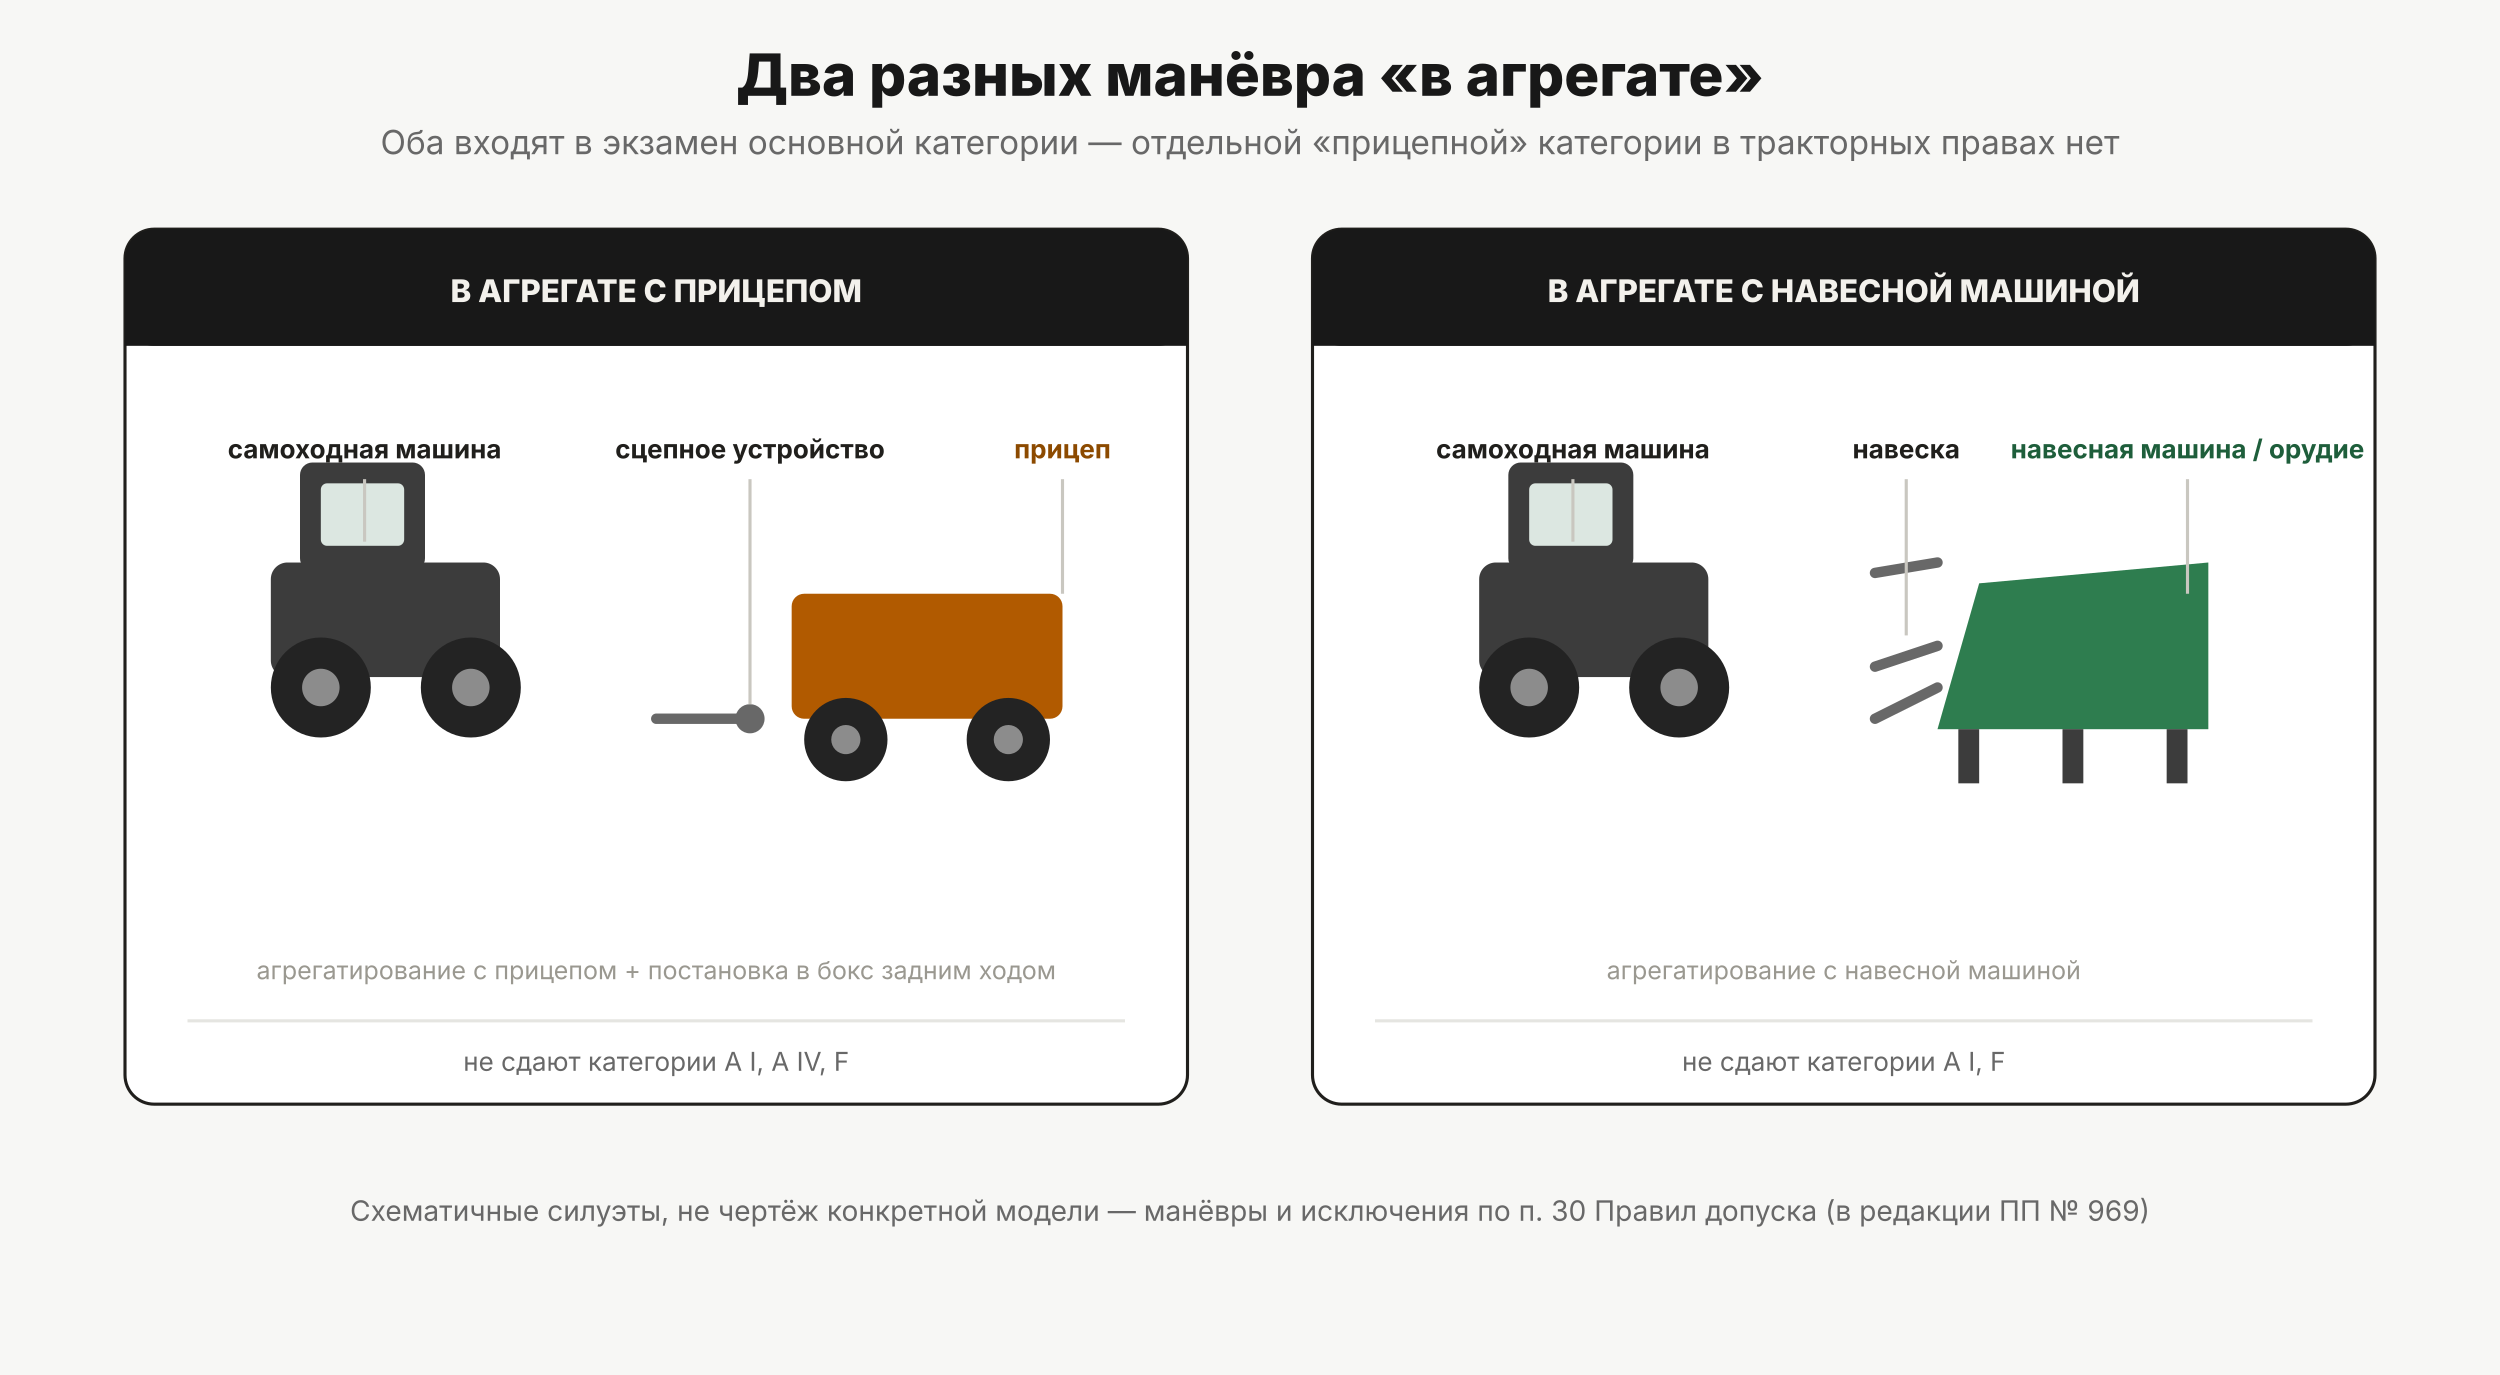
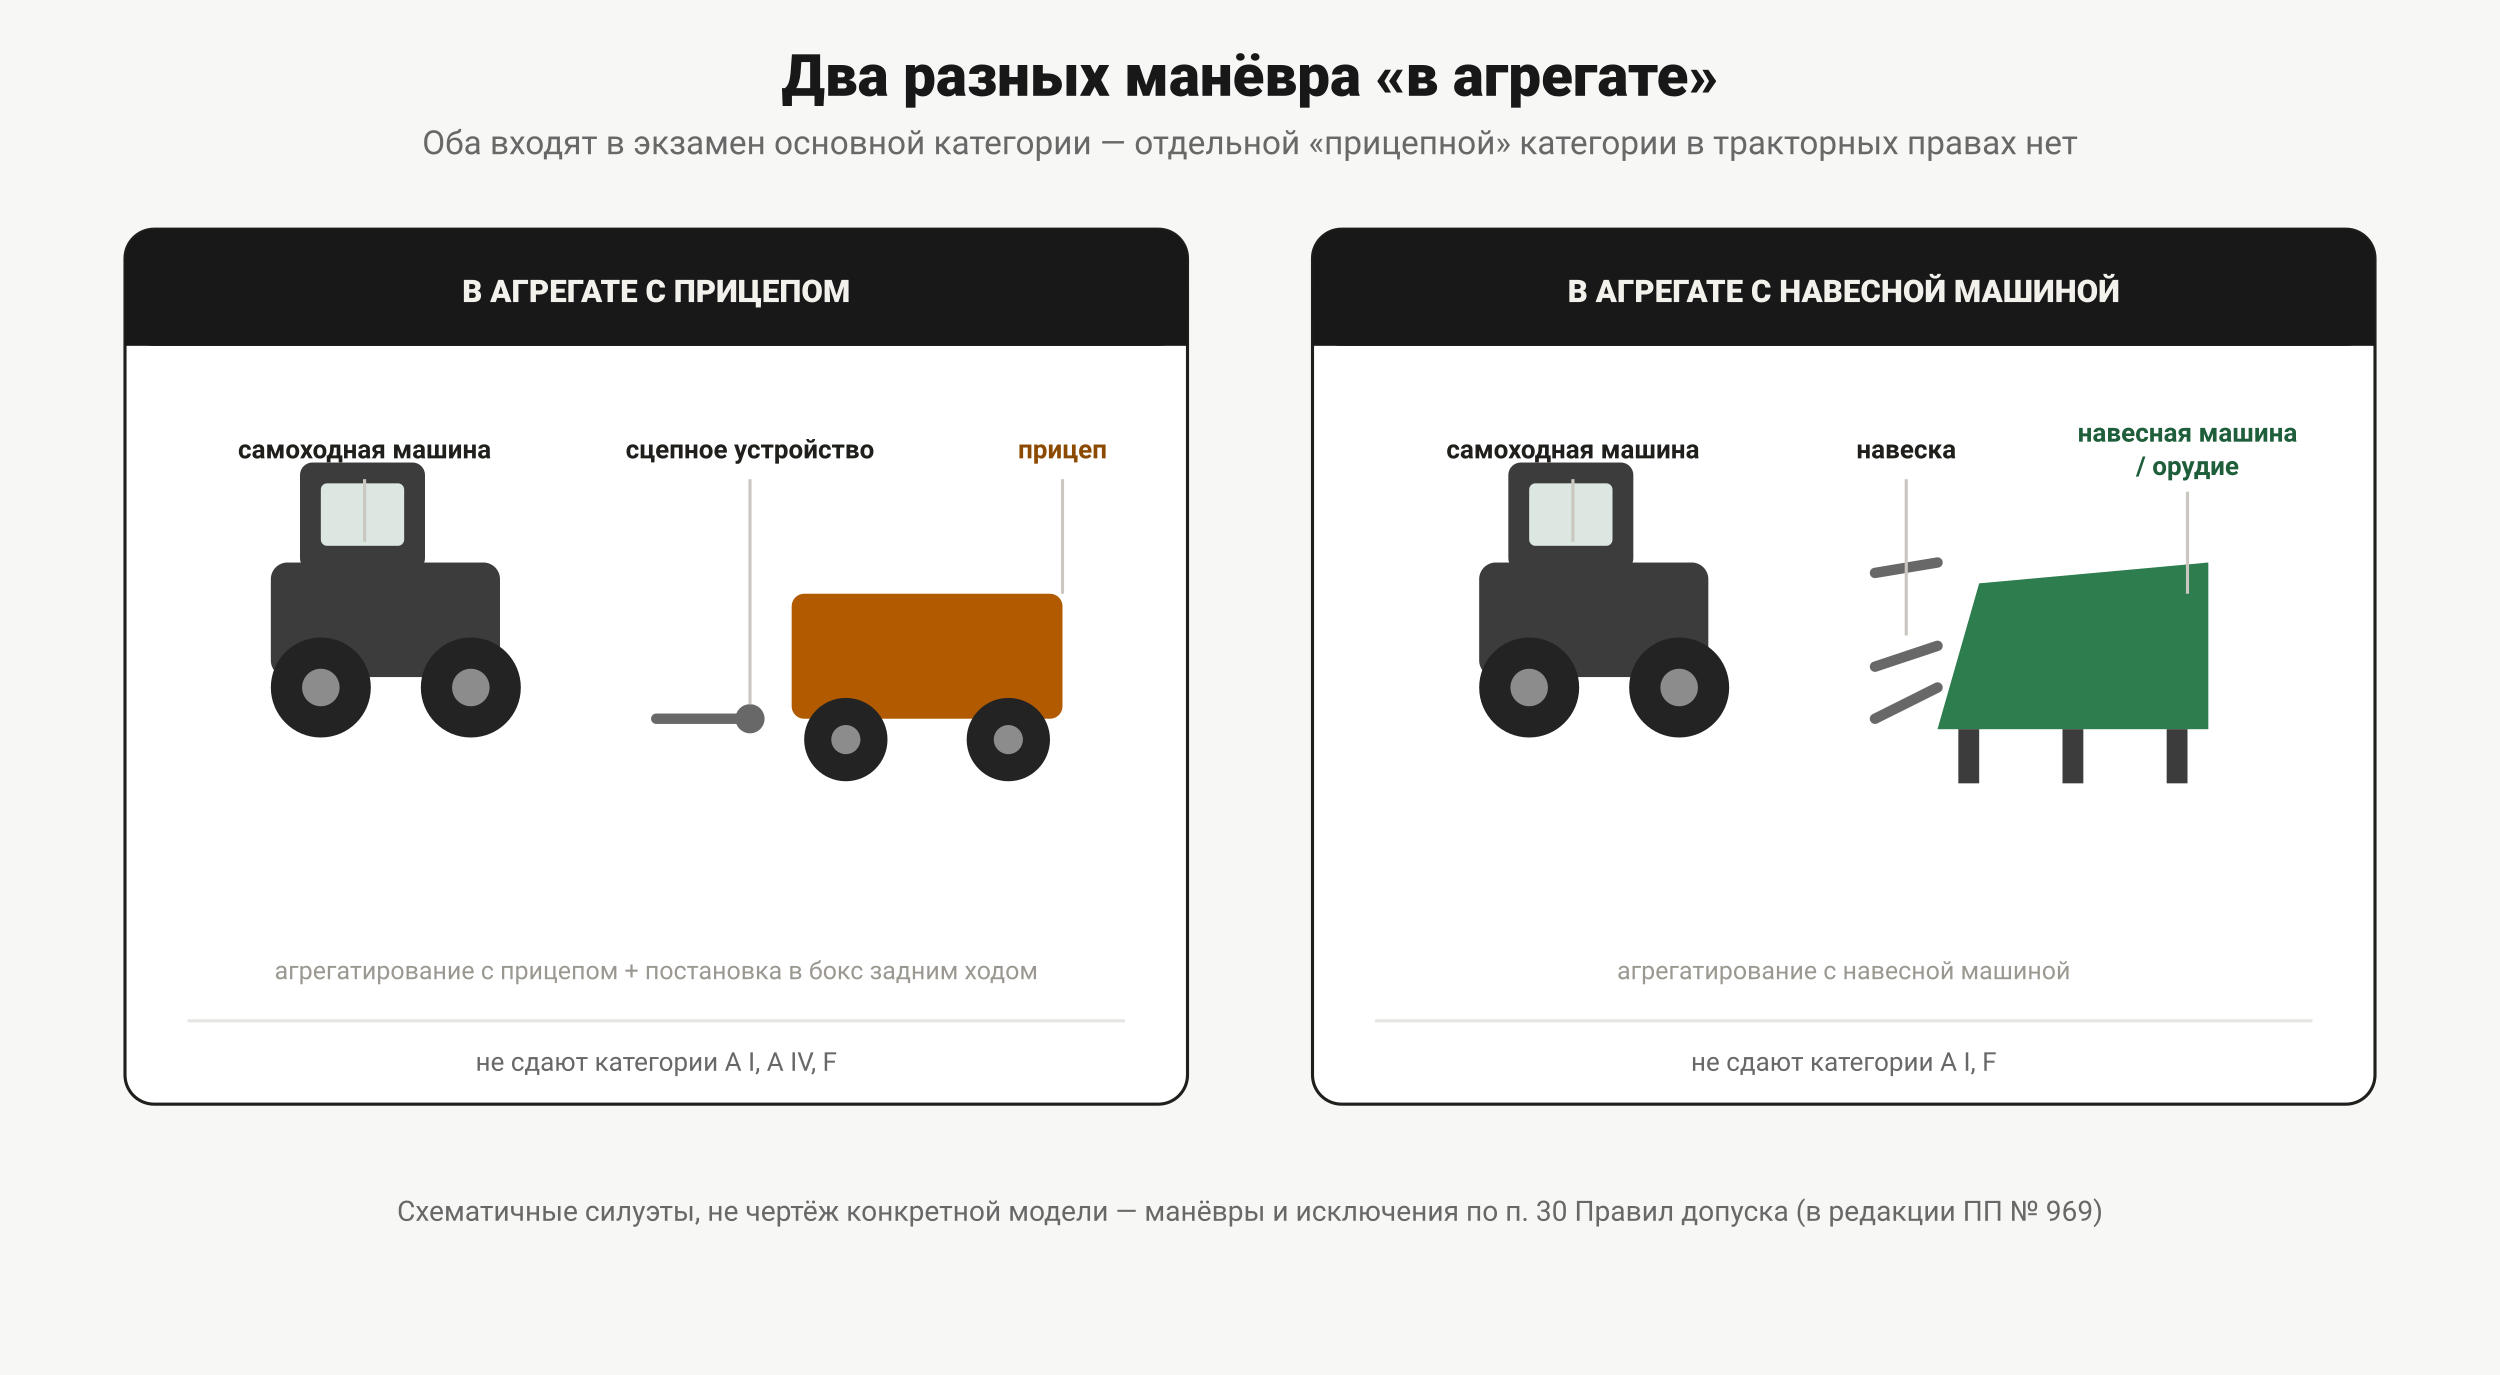
- <svg xmlns="http://www.w3.org/2000/svg" viewBox="0 0 1200 660" font-family="'Manrope', -apple-system, 'Segoe UI', sans-serif" role="img" aria-label="Схема агрегатирования самоходной машины с прицепом и с навесной машиной">
+ <svg xmlns="http://www.w3.org/2000/svg" viewBox="0 0 1200 660" font-family="'Manrope', -apple-system, 'Segoe UI', Roboto, Arial, 'Liberation Sans', sans-serif" role="img" aria-label="Схема агрегатирования самоходной машины с прицепом и с навесной машиной">
  <rect width="1200" height="660" fill="#F7F7F5" />
  <text x="600" y="46" text-anchor="middle" font-size="28" font-weight="800" fill="#181818">Два разных манёвра «в агрегате»</text>
  <text x="600" y="74" text-anchor="middle" font-size="16" fill="#686868">Оба входят в экзамен основной категории — отдельной «прицепной» категории в тракторных правах нет</text>
  <g transform="translate(60,110)">
    <rect x="0" y="0" width="510" height="420" rx="14" fill="#FFFFFF" stroke="#201F1C" stroke-width="1.5" />
    <rect x="0" y="0" width="510" height="56" rx="14" fill="#181818" />
    <rect x="0" y="28" width="510" height="28" fill="#181818" />
    <text x="255" y="35" text-anchor="middle" font-size="15" font-weight="800" fill="#F3F1EC">В АГРЕГАТЕ С ПРИЦЕПОМ</text>
    <g transform="translate(70,150)">
      <rect x="0" y="10" width="110" height="55" rx="8" fill="#3C3C3C" />
      <rect x="14" y="-38" width="60" height="52" rx="6" fill="#3C3C3C" />
      <rect x="24" y="-28" width="40" height="30" rx="3" fill="#DCE7E1" />
      <circle cx="24" cy="70" r="24" fill="#232323" />
      <circle cx="24" cy="70" r="9" fill="#8C8C8C" />
      <circle cx="96" cy="70" r="24" fill="#232323" />
      <circle cx="96" cy="70" r="9" fill="#8C8C8C" />
    </g>
    <line x1="255" y1="235" x2="300" y2="235" stroke="#686868" stroke-width="5" stroke-linecap="round" />
    <circle cx="300" cy="235" r="7" fill="#686868" />
    <g transform="translate(320,175)">
      <rect x="0" y="0" width="130" height="60" rx="6" fill="#B15A00" />
      <circle cx="26" cy="70" r="20" fill="#232323" />
      <circle cx="26" cy="70" r="7" fill="#8C8C8C" />
      <circle cx="104" cy="70" r="20" fill="#232323" />
      <circle cx="104" cy="70" r="7" fill="#8C8C8C" />
    </g>
    <line x1="115" y1="150" x2="115" y2="120" stroke="#C9C7C0" stroke-width="1.5" />
    <text x="115" y="110" text-anchor="middle" font-size="12.5" font-weight="700" fill="#201F1C">самоходная машина</text>
    <line x1="300" y1="228" x2="300" y2="120" stroke="#C9C7C0" stroke-width="1.5" />
    <text x="300" y="110" text-anchor="middle" font-size="12.5" font-weight="700" fill="#201F1C">сцепное устройство</text>
    <line x1="450" y1="175" x2="450" y2="120" stroke="#C9C7C0" stroke-width="1.5" />
    <text x="450" y="110" text-anchor="middle" font-size="12.5" font-weight="700" fill="#8C4A00">прицеп</text>
    <line x1="30" y1="380" x2="480" y2="380" stroke="#E5E5E1" stroke-width="1.5" />
    <text x="255" y="360" text-anchor="middle" font-size="12" fill="#9A9890">агрегатирование с прицепом + постановка в бокс задним ходом</text>
    <text x="255" y="404" text-anchor="middle" font-size="12.5" fill="#686868">не сдают категории A I, A IV, F</text>
  </g>
  <g transform="translate(630,110)">
    <rect x="0" y="0" width="510" height="420" rx="14" fill="#FFFFFF" stroke="#201F1C" stroke-width="1.5" />
    <rect x="0" y="0" width="510" height="56" rx="14" fill="#181818" />
    <rect x="0" y="28" width="510" height="28" fill="#181818" />
    <text x="255" y="35" text-anchor="middle" font-size="15" font-weight="800" fill="#F3F1EC">В АГРЕГАТЕ С НАВЕСНОЙ МАШИНОЙ</text>
    <g transform="translate(80,150)">
      <rect x="0" y="10" width="110" height="55" rx="8" fill="#3C3C3C" />
      <rect x="14" y="-38" width="60" height="52" rx="6" fill="#3C3C3C" />
      <rect x="24" y="-28" width="40" height="30" rx="3" fill="#DCE7E1" />
      <circle cx="24" cy="70" r="24" fill="#232323" />
      <circle cx="24" cy="70" r="9" fill="#8C8C8C" />
      <circle cx="96" cy="70" r="24" fill="#232323" />
      <circle cx="96" cy="70" r="9" fill="#8C8C8C" />
    </g>
    <path d="M 270 165 L 300 160 M 270 210 L 300 200 M 270 235 L 300 220" stroke="#686868" stroke-width="5" stroke-linecap="round" fill="none" />
    <g transform="translate(300,150)">
      <path d="M 0,90 L 20,20 L 130,10 L 130,90 Z" fill="#2E7D4F" />
      <rect x="10" y="90" width="10" height="26" fill="#3C3C3C" />
      <rect x="60" y="90" width="10" height="26" fill="#3C3C3C" />
      <rect x="110" y="90" width="10" height="26" fill="#3C3C3C" />
    </g>
    <line x1="125" y1="150" x2="125" y2="120" stroke="#C9C7C0" stroke-width="1.5" />
    <text x="125" y="110" text-anchor="middle" font-size="12.5" font-weight="700" fill="#201F1C">самоходная машина</text>
    <line x1="285" y1="195" x2="285" y2="120" stroke="#C9C7C0" stroke-width="1.5" />
    <text x="285" y="110" text-anchor="middle" font-size="12.5" font-weight="700" fill="#201F1C">навеска</text>
-     <line x1="420" y1="175" x2="420" y2="120" stroke="#C9C7C0" stroke-width="1.5" />
-     <text x="420" y="110" text-anchor="middle" font-size="12.5" font-weight="700" fill="#1E5E3B">навесная машина / орудие</text>
+     <line x1="420" y1="175" x2="420" y2="126" stroke="#C9C7C0" stroke-width="1.5" />
+     <text x="420" y="102" text-anchor="middle" font-size="12.5" font-weight="700" fill="#1E5E3B">навесная машина</text>
+     <text x="420" y="118" text-anchor="middle" font-size="12.5" font-weight="700" fill="#1E5E3B">/ орудие</text>
    <line x1="30" y1="380" x2="480" y2="380" stroke="#E5E5E1" stroke-width="1.5" />
    <text x="255" y="360" text-anchor="middle" font-size="12" fill="#9A9890">агрегатирование с навесной машиной</text>
    <text x="255" y="404" text-anchor="middle" font-size="12.5" fill="#686868">не сдают категории A I, F</text>
  </g>
  <text x="600" y="586" text-anchor="middle" font-size="13.5" fill="#686868">Схематичные силуэты, не чертёж конкретной модели — манёвры и исключения по п. 30 Правил допуска (в редакции ПП № 969)</text>
</svg>
